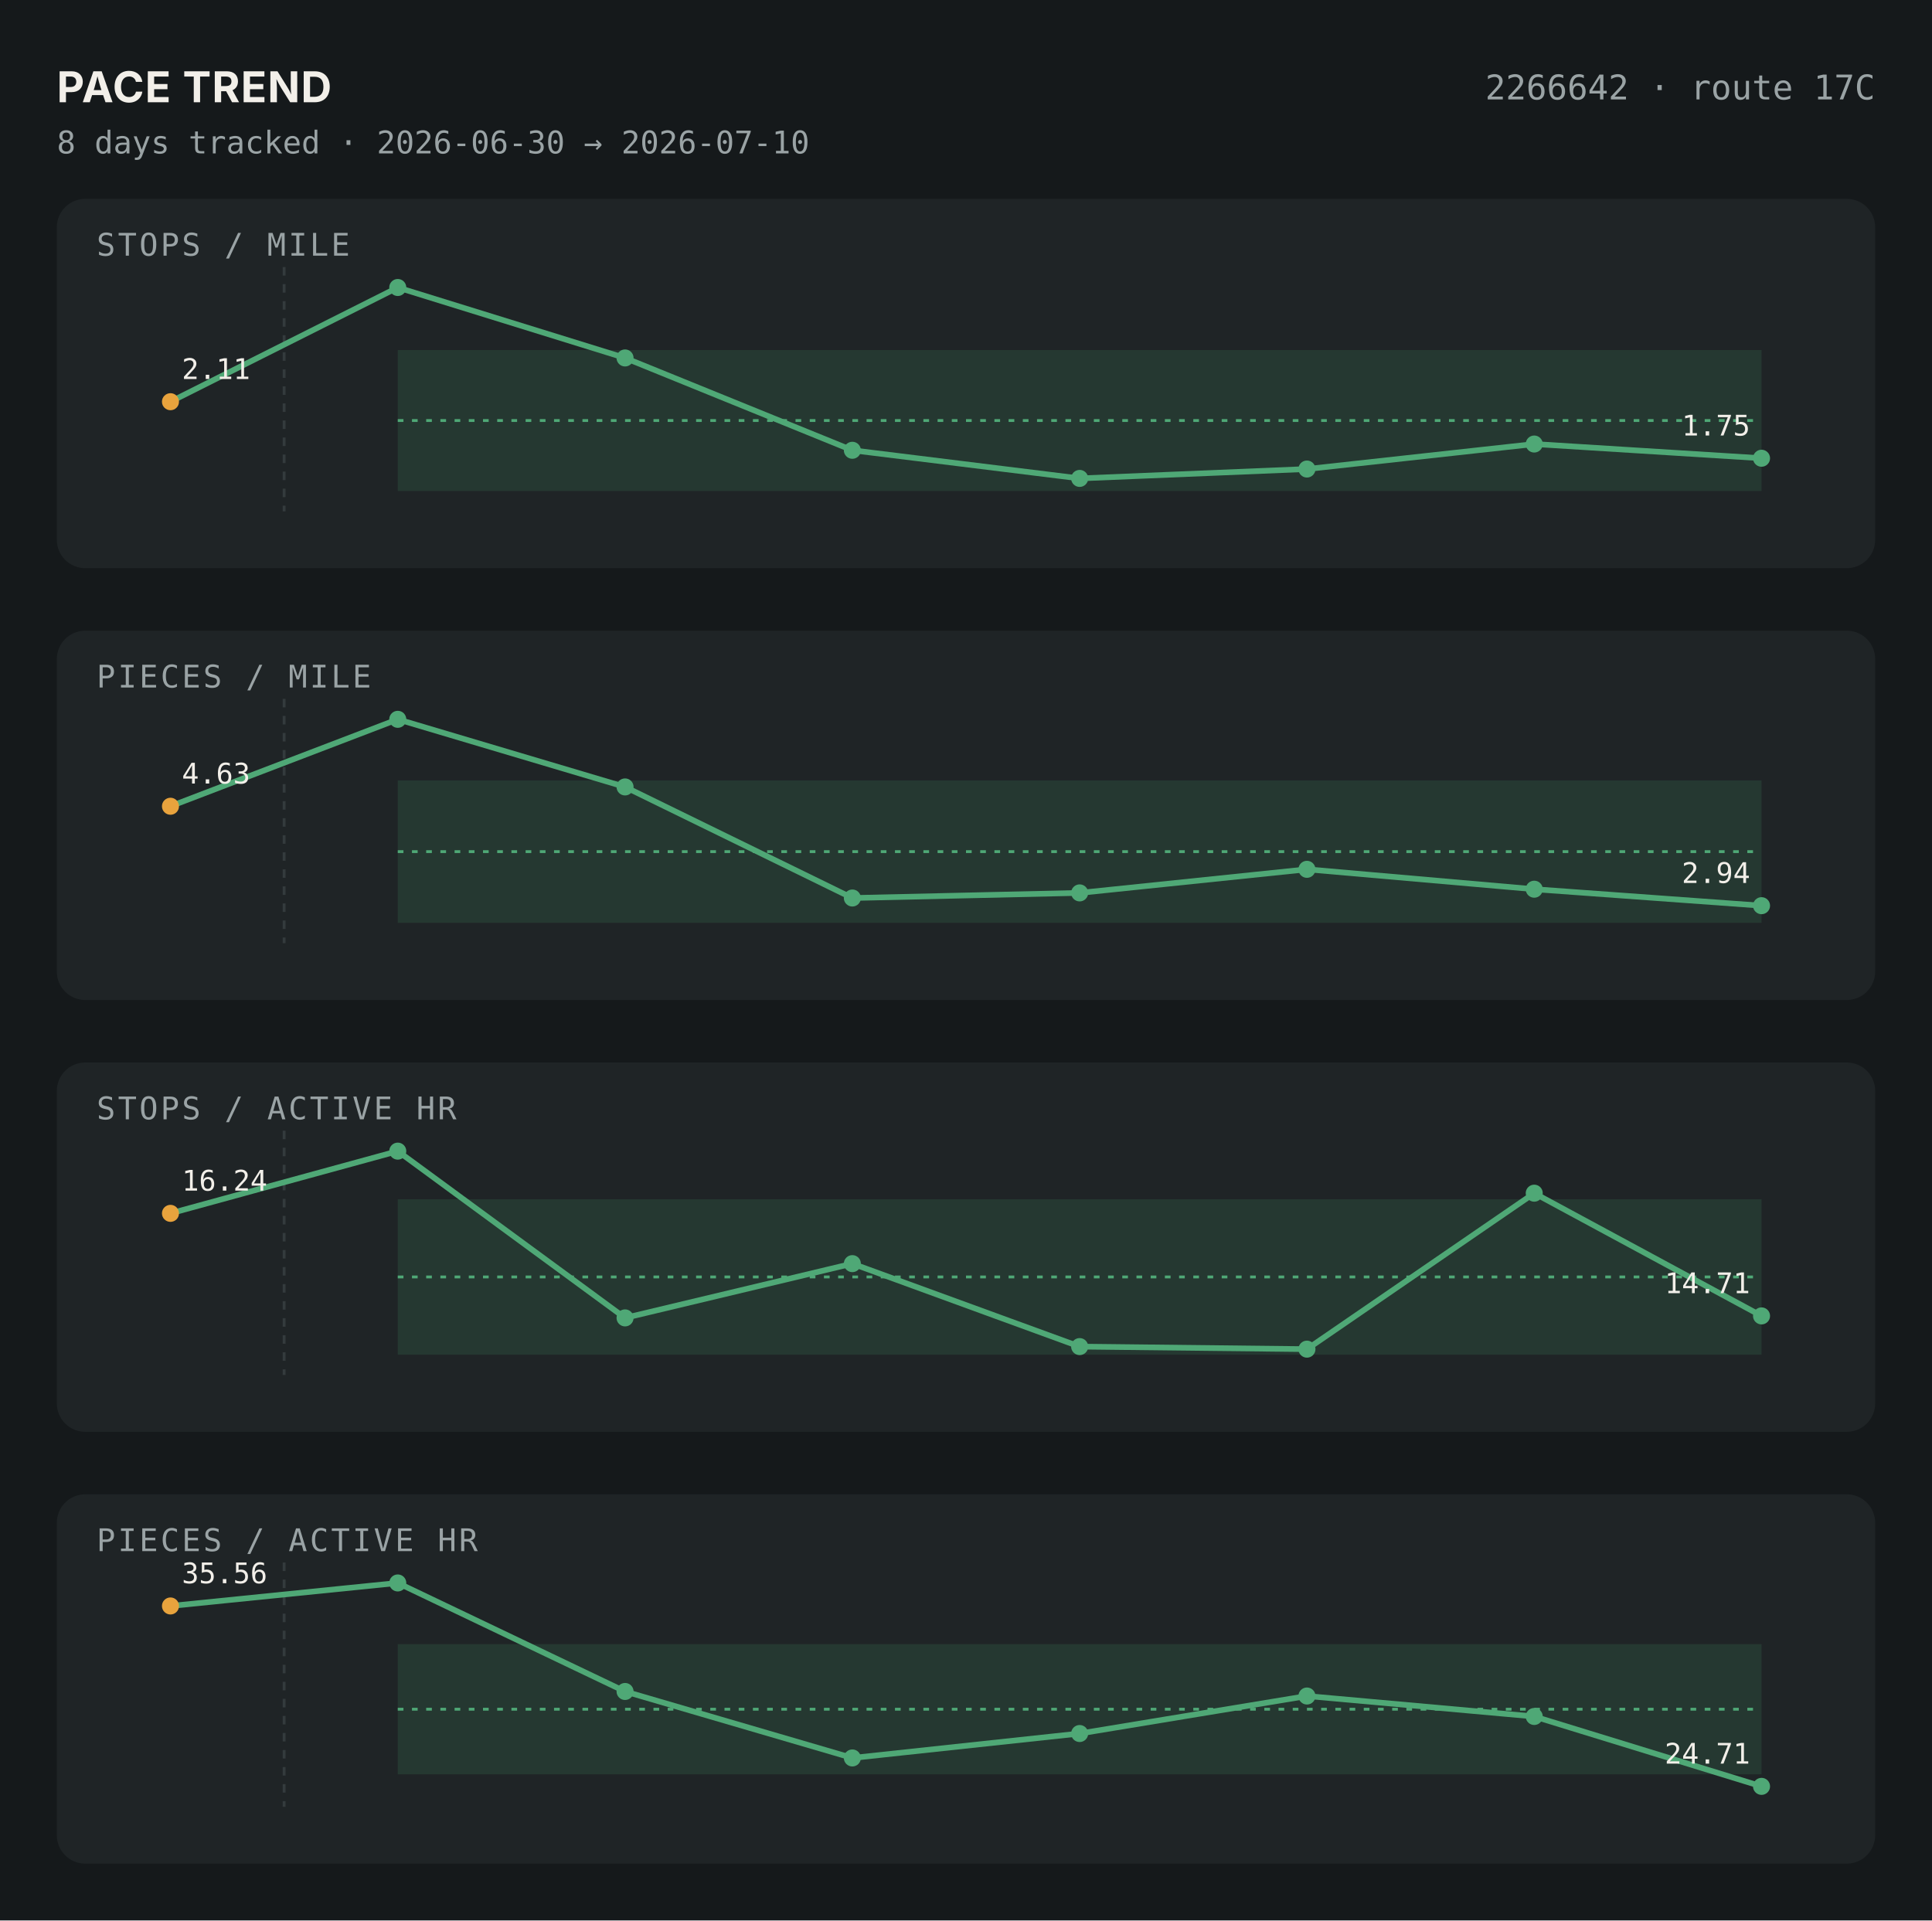
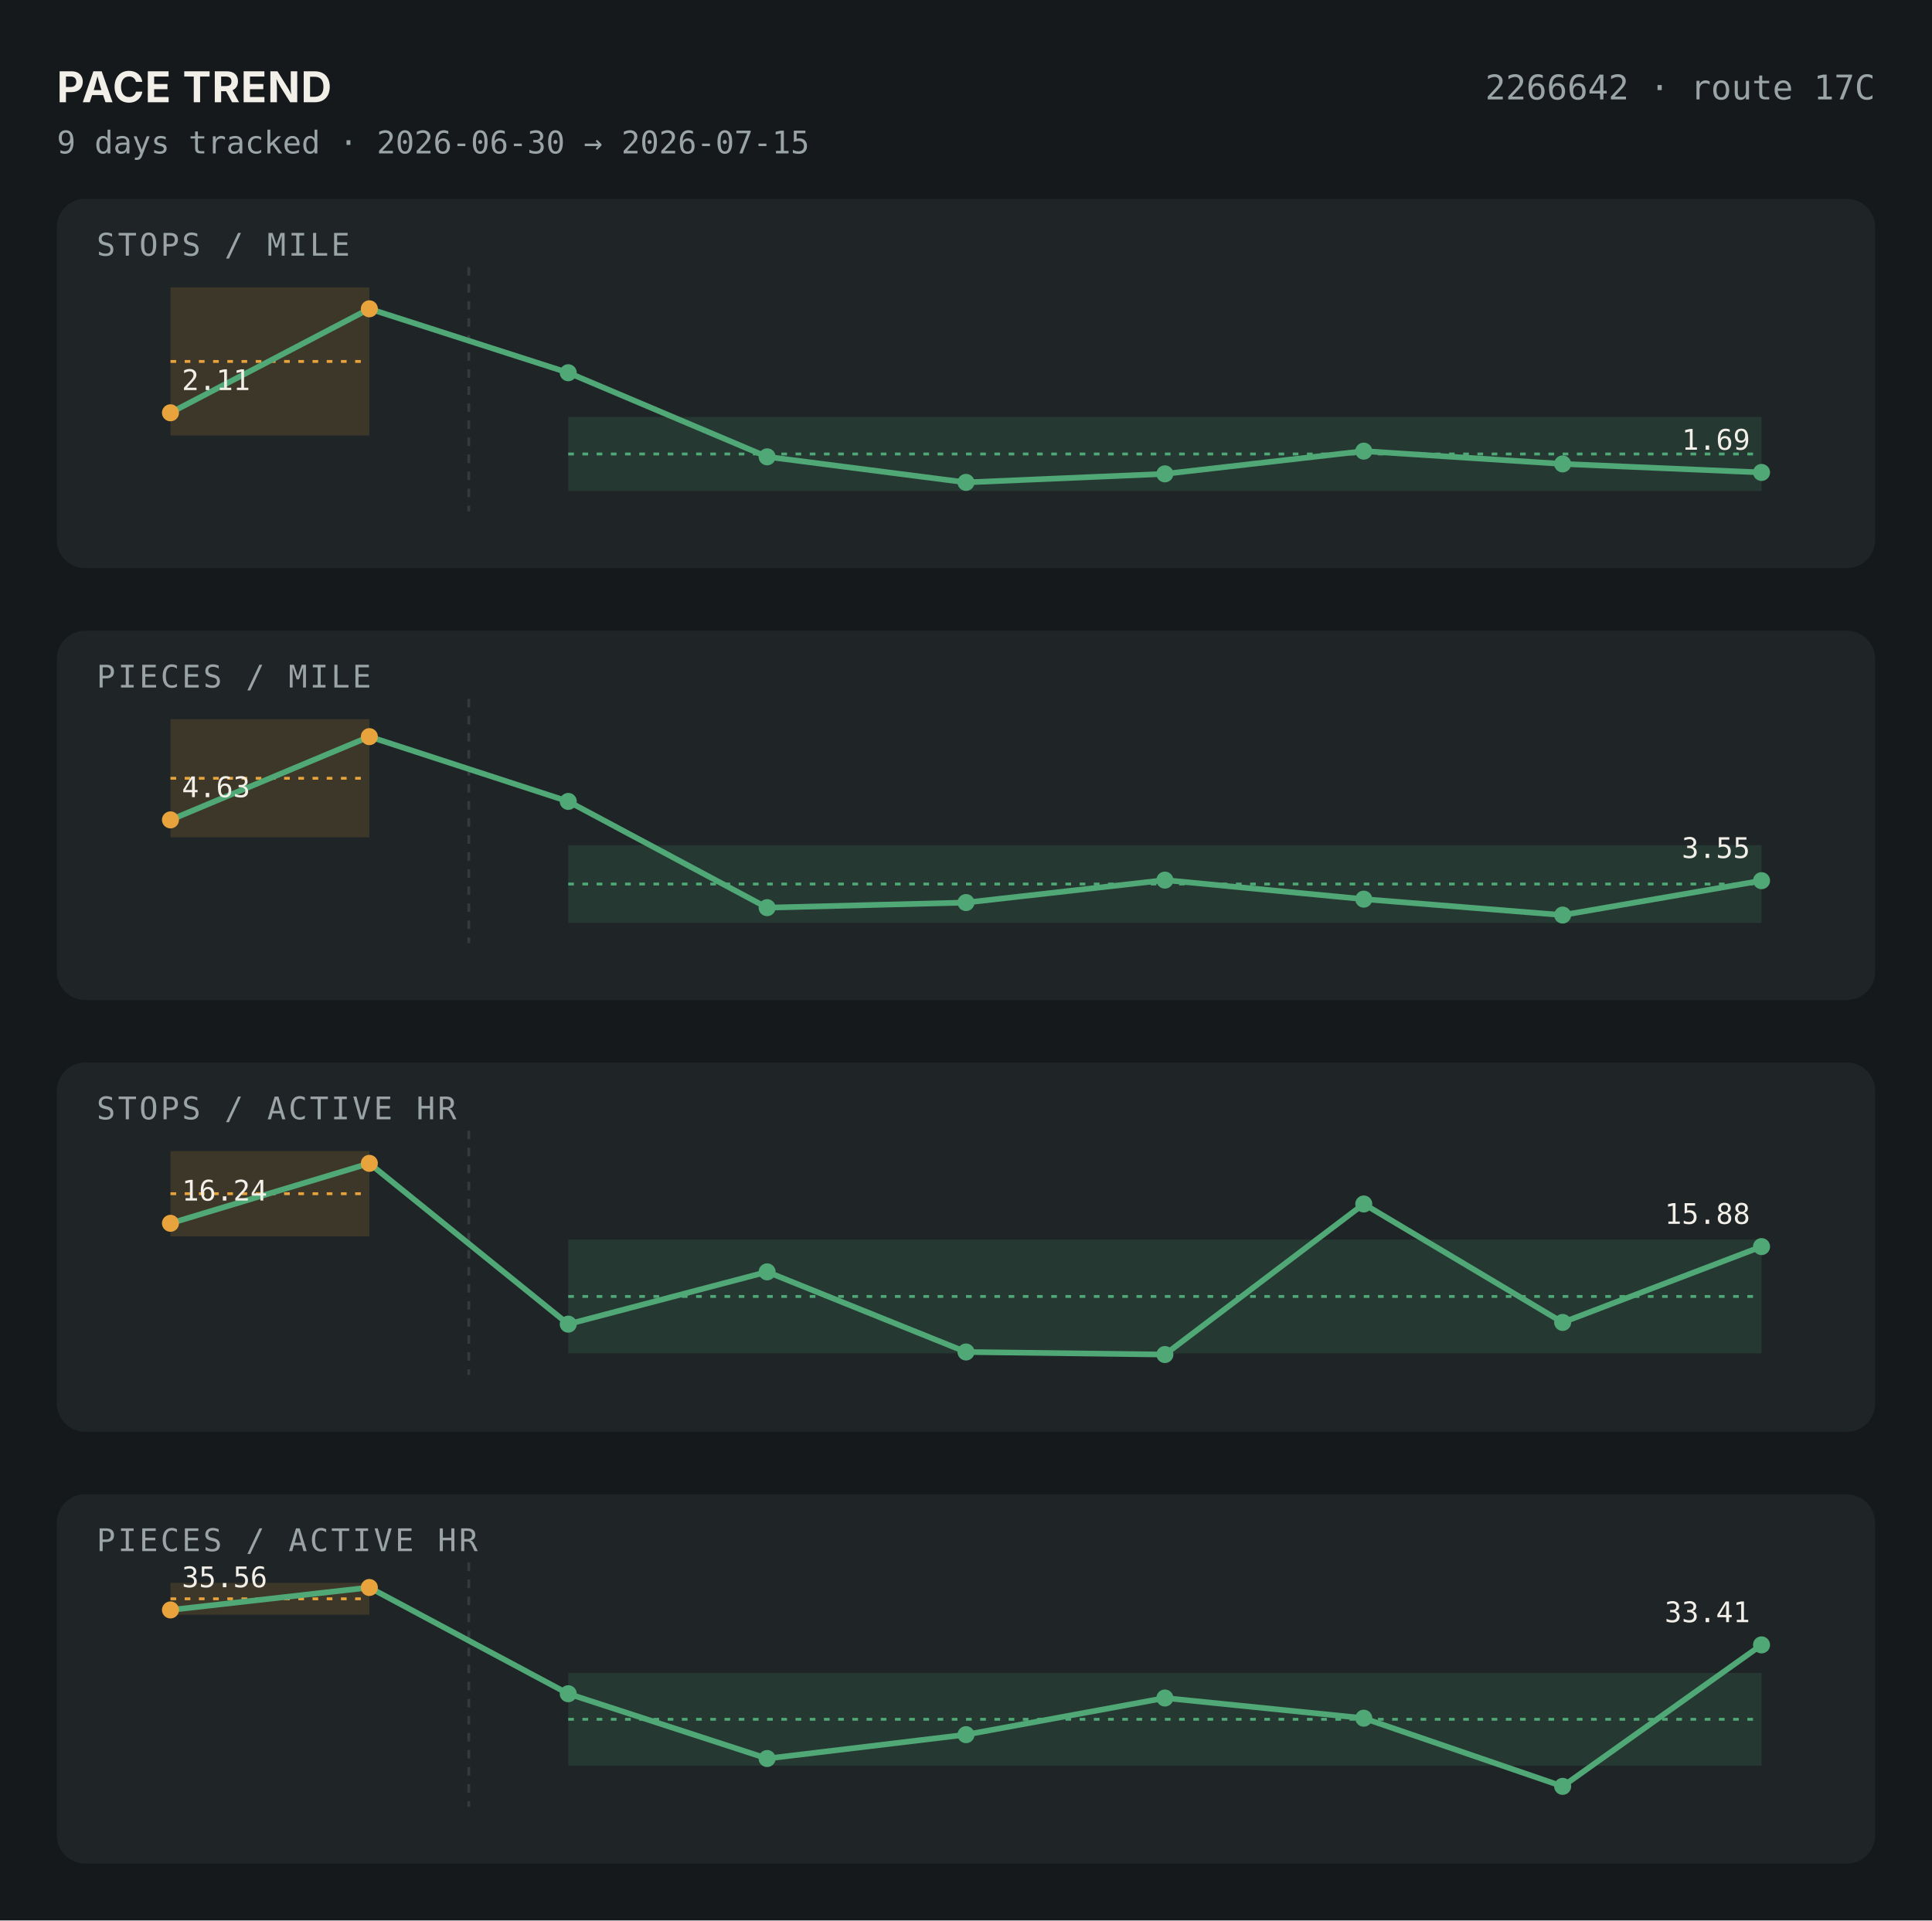
<svg xmlns="http://www.w3.org/2000/svg" viewBox="0 0 680 676" width="680" height="676">
  <rect width="680" height="676" fill="#15191B" />
  <text x="20" y="36" font-family="-apple-system,sans-serif" font-size="15" font-weight="700" letter-spacing="0.02em" fill="#F2EFE9">PACE TREND</text>
  <text x="660" y="35" font-family="'JetBrains Mono','SF Mono',Menlo,Consolas,monospace" font-size="12" fill="#9AA3A5" text-anchor="end">2266642 · route 17C</text>
-   <text x="20" y="54" font-family="'JetBrains Mono','SF Mono',Menlo,Consolas,monospace" font-size="11" fill="#9AA3A5">8 days tracked · 2026-06-30 → 2026-07-10</text>
+   <text x="20" y="54" font-family="'JetBrains Mono','SF Mono',Menlo,Consolas,monospace" font-size="11" fill="#9AA3A5">9 days tracked · 2026-06-30 → 2026-07-15</text>
  <rect x="20" y="70" width="640" height="130" rx="10" fill="#1F2426" />
  <text x="34" y="90" font-family="'JetBrains Mono','SF Mono',Menlo,Consolas,monospace" font-size="11" letter-spacing="0.08em" fill="#9AA3A5">STOPS / MILE</text>
-   <rect x="140.0" y="123.218" width="480.0" height="49.615" fill="#4FA876" fill-opacity="0.15" />
-   <line x1="140.0" y1="148.026" x2="620" y2="148.026" stroke="#4FA876" stroke-dasharray="2,3" />
-   <line x1="100.0" y1="94" x2="100.0" y2="180" stroke="#343B3D" stroke-dasharray="3,3" />
-   <polyline points="60.0,141.4 140.0,101.2 220.0,126.0 300.0,158.5 380.0,168.4 460.0,165.1 540.0,156.3 620.0,161.3" fill="none" stroke="#4FA876" stroke-width="2" />
-   <circle cx="60.0" cy="141.4" r="3" fill="#E8A33D" />
-   <circle cx="140.0" cy="101.2" r="3" fill="#4FA876" />
-   <circle cx="220.0" cy="126.0" r="3" fill="#4FA876" />
-   <circle cx="300.0" cy="158.5" r="3" fill="#4FA876" />
-   <circle cx="380.0" cy="168.4" r="3" fill="#4FA876" />
-   <circle cx="460.0" cy="165.1" r="3" fill="#4FA876" />
-   <circle cx="540.0" cy="156.3" r="3" fill="#4FA876" />
-   <circle cx="620.0" cy="161.3" r="3" fill="#4FA876" />
-   <text x="64.0" y="133.4" font-family="'JetBrains Mono','SF Mono',Menlo,Consolas,monospace" font-size="10" fill="#F2EFE9" text-anchor="start">2.11</text>
-   <text x="616.0" y="153.3" font-family="'JetBrains Mono','SF Mono',Menlo,Consolas,monospace" font-size="10" fill="#F2EFE9" text-anchor="end">1.75</text>
+   <rect x="60" y="101.167" width="70.0" height="52.121" fill="#E8A33D" fill-opacity="0.15" />
+   <line x1="60" y1="127.227" x2="130.0" y2="127.227" stroke="#E8A33D" stroke-dasharray="2,3" />
+   <rect x="200.0" y="146.773" width="420.0" height="26.061" fill="#4FA876" fill-opacity="0.15" />
+   <line x1="200.0" y1="159.803" x2="620" y2="159.803" stroke="#4FA876" stroke-dasharray="2,3" />
+   <line x1="165.0" y1="94" x2="165.0" y2="180" stroke="#343B3D" stroke-dasharray="3,3" />
+   <polyline points="60.0,145.3 130.0,108.7 200.0,131.2 270.0,160.8 340.0,169.8 410.0,166.8 480.0,158.8 550.0,163.3 620.0,166.3" fill="none" stroke="#4FA876" stroke-width="2" />
+   <circle cx="60.0" cy="145.3" r="3" fill="#E8A33D" />
+   <circle cx="130.0" cy="108.7" r="3" fill="#E8A33D" />
+   <circle cx="200.0" cy="131.2" r="3" fill="#4FA876" />
+   <circle cx="270.0" cy="160.8" r="3" fill="#4FA876" />
+   <circle cx="340.0" cy="169.8" r="3" fill="#4FA876" />
+   <circle cx="410.0" cy="166.8" r="3" fill="#4FA876" />
+   <circle cx="480.0" cy="158.8" r="3" fill="#4FA876" />
+   <circle cx="550.0" cy="163.3" r="3" fill="#4FA876" />
+   <circle cx="620.0" cy="166.3" r="3" fill="#4FA876" />
+   <text x="64.0" y="137.3" font-family="'JetBrains Mono','SF Mono',Menlo,Consolas,monospace" font-size="10" fill="#F2EFE9" text-anchor="start">2.11</text>
+   <text x="616.0" y="158.3" font-family="'JetBrains Mono','SF Mono',Menlo,Consolas,monospace" font-size="10" fill="#F2EFE9" text-anchor="end">1.69</text>
  <rect x="20" y="222" width="640" height="130" rx="10" fill="#1F2426" />
  <text x="34" y="242" font-family="'JetBrains Mono','SF Mono',Menlo,Consolas,monospace" font-size="11" letter-spacing="0.08em" fill="#9AA3A5">PIECES / MILE</text>
-   <rect x="140.0" y="274.708" width="480.0" height="50.125" fill="#4FA876" fill-opacity="0.15" />
-   <line x1="140.0" y1="299.771" x2="620" y2="299.771" stroke="#4FA876" stroke-dasharray="2,3" />
-   <line x1="100.0" y1="246" x2="100.0" y2="332" stroke="#343B3D" stroke-dasharray="3,3" />
-   <polyline points="60.0,283.8 140.0,253.2 220.0,277.0 300.0,316.1 380.0,314.3 460.0,306.0 540.0,313.0 620.0,318.8" fill="none" stroke="#4FA876" stroke-width="2" />
-   <circle cx="60.0" cy="283.8" r="3" fill="#E8A33D" />
-   <circle cx="140.0" cy="253.2" r="3" fill="#4FA876" />
-   <circle cx="220.0" cy="277.0" r="3" fill="#4FA876" />
-   <circle cx="300.0" cy="316.1" r="3" fill="#4FA876" />
-   <circle cx="380.0" cy="314.3" r="3" fill="#4FA876" />
-   <circle cx="460.0" cy="306.0" r="3" fill="#4FA876" />
-   <circle cx="540.0" cy="313.0" r="3" fill="#4FA876" />
-   <circle cx="620.0" cy="318.8" r="3" fill="#4FA876" />
-   <text x="64.0" y="275.8" font-family="'JetBrains Mono','SF Mono',Menlo,Consolas,monospace" font-size="10" fill="#F2EFE9" text-anchor="start">4.63</text>
-   <text x="616.0" y="310.8" font-family="'JetBrains Mono','SF Mono',Menlo,Consolas,monospace" font-size="10" fill="#F2EFE9" text-anchor="end">2.94</text>
+   <rect x="60" y="253.167" width="70.0" height="41.575" fill="#E8A33D" fill-opacity="0.15" />
+   <line x1="60" y1="273.954" x2="130.0" y2="273.954" stroke="#E8A33D" stroke-dasharray="2,3" />
+   <rect x="200.0" y="297.513" width="420.0" height="27.32" fill="#4FA876" fill-opacity="0.15" />
+   <line x1="200.0" y1="311.173" x2="620" y2="311.173" stroke="#4FA876" stroke-dasharray="2,3" />
+   <line x1="165.0" y1="246" x2="165.0" y2="332" stroke="#343B3D" stroke-dasharray="3,3" />
+   <polyline points="60.0,288.6 130.0,259.3 200.0,282.1 270.0,319.5 340.0,317.7 410.0,309.8 480.0,316.5 550.0,322.1 620.0,310.0" fill="none" stroke="#4FA876" stroke-width="2" />
+   <circle cx="60.0" cy="288.6" r="3" fill="#E8A33D" />
+   <circle cx="130.0" cy="259.3" r="3" fill="#E8A33D" />
+   <circle cx="200.0" cy="282.1" r="3" fill="#4FA876" />
+   <circle cx="270.0" cy="319.5" r="3" fill="#4FA876" />
+   <circle cx="340.0" cy="317.7" r="3" fill="#4FA876" />
+   <circle cx="410.0" cy="309.8" r="3" fill="#4FA876" />
+   <circle cx="480.0" cy="316.5" r="3" fill="#4FA876" />
+   <circle cx="550.0" cy="322.1" r="3" fill="#4FA876" />
+   <circle cx="620.0" cy="310.0" r="3" fill="#4FA876" />
+   <text x="64.0" y="280.6" font-family="'JetBrains Mono','SF Mono',Menlo,Consolas,monospace" font-size="10" fill="#F2EFE9" text-anchor="start">4.63</text>
+   <text x="616.0" y="302.0" font-family="'JetBrains Mono','SF Mono',Menlo,Consolas,monospace" font-size="10" fill="#F2EFE9" text-anchor="end">3.55</text>
  <rect x="20" y="374" width="640" height="130" rx="10" fill="#1F2426" />
  <text x="34" y="394" font-family="'JetBrains Mono','SF Mono',Menlo,Consolas,monospace" font-size="11" letter-spacing="0.08em" fill="#9AA3A5">STOPS / ACTIVE HR</text>
-   <rect x="140.0" y="422.14" width="480.0" height="54.693" fill="#4FA876" fill-opacity="0.15" />
-   <line x1="140.0" y1="449.487" x2="620" y2="449.487" stroke="#4FA876" stroke-dasharray="2,3" />
-   <line x1="100.0" y1="398" x2="100.0" y2="484" stroke="#343B3D" stroke-dasharray="3,3" />
-   <polyline points="60.0,427.1 140.0,405.2 220.0,463.9 300.0,444.8 380.0,474.0 460.0,474.9 540.0,420.0 620.0,463.2" fill="none" stroke="#4FA876" stroke-width="2" />
-   <circle cx="60.0" cy="427.1" r="3" fill="#E8A33D" />
-   <circle cx="140.0" cy="405.2" r="3" fill="#4FA876" />
-   <circle cx="220.0" cy="463.9" r="3" fill="#4FA876" />
-   <circle cx="300.0" cy="444.8" r="3" fill="#4FA876" />
-   <circle cx="380.0" cy="474.0" r="3" fill="#4FA876" />
-   <circle cx="460.0" cy="474.9" r="3" fill="#4FA876" />
-   <circle cx="540.0" cy="420.0" r="3" fill="#4FA876" />
-   <circle cx="620.0" cy="463.2" r="3" fill="#4FA876" />
-   <text x="64.0" y="419.1" font-family="'JetBrains Mono','SF Mono',Menlo,Consolas,monospace" font-size="10" fill="#F2EFE9" text-anchor="start">16.24</text>
-   <text x="616.0" y="455.2" font-family="'JetBrains Mono','SF Mono',Menlo,Consolas,monospace" font-size="10" fill="#F2EFE9" text-anchor="end">14.71</text>
+   <rect x="60" y="405.167" width="70.0" height="30.032" fill="#E8A33D" fill-opacity="0.15" />
+   <line x1="60" y1="420.183" x2="130.0" y2="420.183" stroke="#E8A33D" stroke-dasharray="2,3" />
+   <rect x="200.0" y="436.336" width="420.0" height="40.042" fill="#4FA876" fill-opacity="0.15" />
+   <line x1="200.0" y1="456.357" x2="620" y2="456.357" stroke="#4FA876" stroke-dasharray="2,3" />
+   <line x1="165.0" y1="398" x2="165.0" y2="484" stroke="#343B3D" stroke-dasharray="3,3" />
+   <polyline points="60.0,430.6 130.0,409.5 200.0,466.1 270.0,447.7 340.0,475.9 410.0,476.8 480.0,423.8 550.0,465.5 620.0,438.8" fill="none" stroke="#4FA876" stroke-width="2" />
+   <circle cx="60.0" cy="430.6" r="3" fill="#E8A33D" />
+   <circle cx="130.0" cy="409.5" r="3" fill="#E8A33D" />
+   <circle cx="200.0" cy="466.1" r="3" fill="#4FA876" />
+   <circle cx="270.0" cy="447.7" r="3" fill="#4FA876" />
+   <circle cx="340.0" cy="475.9" r="3" fill="#4FA876" />
+   <circle cx="410.0" cy="476.8" r="3" fill="#4FA876" />
+   <circle cx="480.0" cy="423.8" r="3" fill="#4FA876" />
+   <circle cx="550.0" cy="465.5" r="3" fill="#4FA876" />
+   <circle cx="620.0" cy="438.8" r="3" fill="#4FA876" />
+   <text x="64.0" y="422.6" font-family="'JetBrains Mono','SF Mono',Menlo,Consolas,monospace" font-size="10" fill="#F2EFE9" text-anchor="start">16.24</text>
+   <text x="616.0" y="430.8" font-family="'JetBrains Mono','SF Mono',Menlo,Consolas,monospace" font-size="10" fill="#F2EFE9" text-anchor="end">15.88</text>
  <rect x="20" y="526" width="640" height="130" rx="10" fill="#1F2426" />
  <text x="34" y="546" font-family="'JetBrains Mono','SF Mono',Menlo,Consolas,monospace" font-size="11" letter-spacing="0.08em" fill="#9AA3A5">PIECES / ACTIVE HR</text>
-   <rect x="140.0" y="578.731" width="480.0" height="45.824" fill="#4FA876" fill-opacity="0.15" />
-   <line x1="140.0" y1="601.643" x2="620" y2="601.643" stroke="#4FA876" stroke-dasharray="2,3" />
-   <line x1="100.0" y1="550" x2="100.0" y2="636" stroke="#343B3D" stroke-dasharray="3,3" />
-   <polyline points="60.0,565.3 140.0,557.2 220.0,595.4 300.0,618.8 380.0,610.2 460.0,597.0 540.0,604.2 620.0,628.8" fill="none" stroke="#4FA876" stroke-width="2" />
-   <circle cx="60.0" cy="565.3" r="3" fill="#E8A33D" />
-   <circle cx="140.0" cy="557.2" r="3" fill="#4FA876" />
-   <circle cx="220.0" cy="595.4" r="3" fill="#4FA876" />
-   <circle cx="300.0" cy="618.8" r="3" fill="#4FA876" />
-   <circle cx="380.0" cy="610.2" r="3" fill="#4FA876" />
-   <circle cx="460.0" cy="597.0" r="3" fill="#4FA876" />
-   <circle cx="540.0" cy="604.2" r="3" fill="#4FA876" />
-   <circle cx="620.0" cy="628.8" r="3" fill="#4FA876" />
-   <text x="64.0" y="557.3" font-family="'JetBrains Mono','SF Mono',Menlo,Consolas,monospace" font-size="10" fill="#F2EFE9" text-anchor="start">35.56</text>
-   <text x="616.0" y="620.8" font-family="'JetBrains Mono','SF Mono',Menlo,Consolas,monospace" font-size="10" fill="#F2EFE9" text-anchor="end">24.71</text>
+   <rect x="60" y="557.167" width="70.0" height="11.219" fill="#E8A33D" fill-opacity="0.15" />
+   <line x1="60" y1="562.776" x2="130.0" y2="562.776" stroke="#E8A33D" stroke-dasharray="2,3" />
+   <rect x="200.0" y="588.879" width="420.0" height="32.628" fill="#4FA876" fill-opacity="0.15" />
+   <line x1="200.0" y1="605.192" x2="620" y2="605.192" stroke="#4FA876" stroke-dasharray="2,3" />
+   <line x1="165.0" y1="550" x2="165.0" y2="636" stroke="#343B3D" stroke-dasharray="3,3" />
+   <polyline points="60.0,566.7 130.0,558.8 200.0,596.2 270.0,619.0 340.0,610.6 410.0,597.7 480.0,604.8 550.0,628.8 620.0,579.0" fill="none" stroke="#4FA876" stroke-width="2" />
+   <circle cx="60.0" cy="566.7" r="3" fill="#E8A33D" />
+   <circle cx="130.0" cy="558.8" r="3" fill="#E8A33D" />
+   <circle cx="200.0" cy="596.2" r="3" fill="#4FA876" />
+   <circle cx="270.0" cy="619.0" r="3" fill="#4FA876" />
+   <circle cx="340.0" cy="610.6" r="3" fill="#4FA876" />
+   <circle cx="410.0" cy="597.7" r="3" fill="#4FA876" />
+   <circle cx="480.0" cy="604.8" r="3" fill="#4FA876" />
+   <circle cx="550.0" cy="628.8" r="3" fill="#4FA876" />
+   <circle cx="620.0" cy="579.0" r="3" fill="#4FA876" />
+   <text x="64.0" y="558.7" font-family="'JetBrains Mono','SF Mono',Menlo,Consolas,monospace" font-size="10" fill="#F2EFE9" text-anchor="start">35.56</text>
+   <text x="616.0" y="571.0" font-family="'JetBrains Mono','SF Mono',Menlo,Consolas,monospace" font-size="10" fill="#F2EFE9" text-anchor="end">33.41</text>
</svg>
